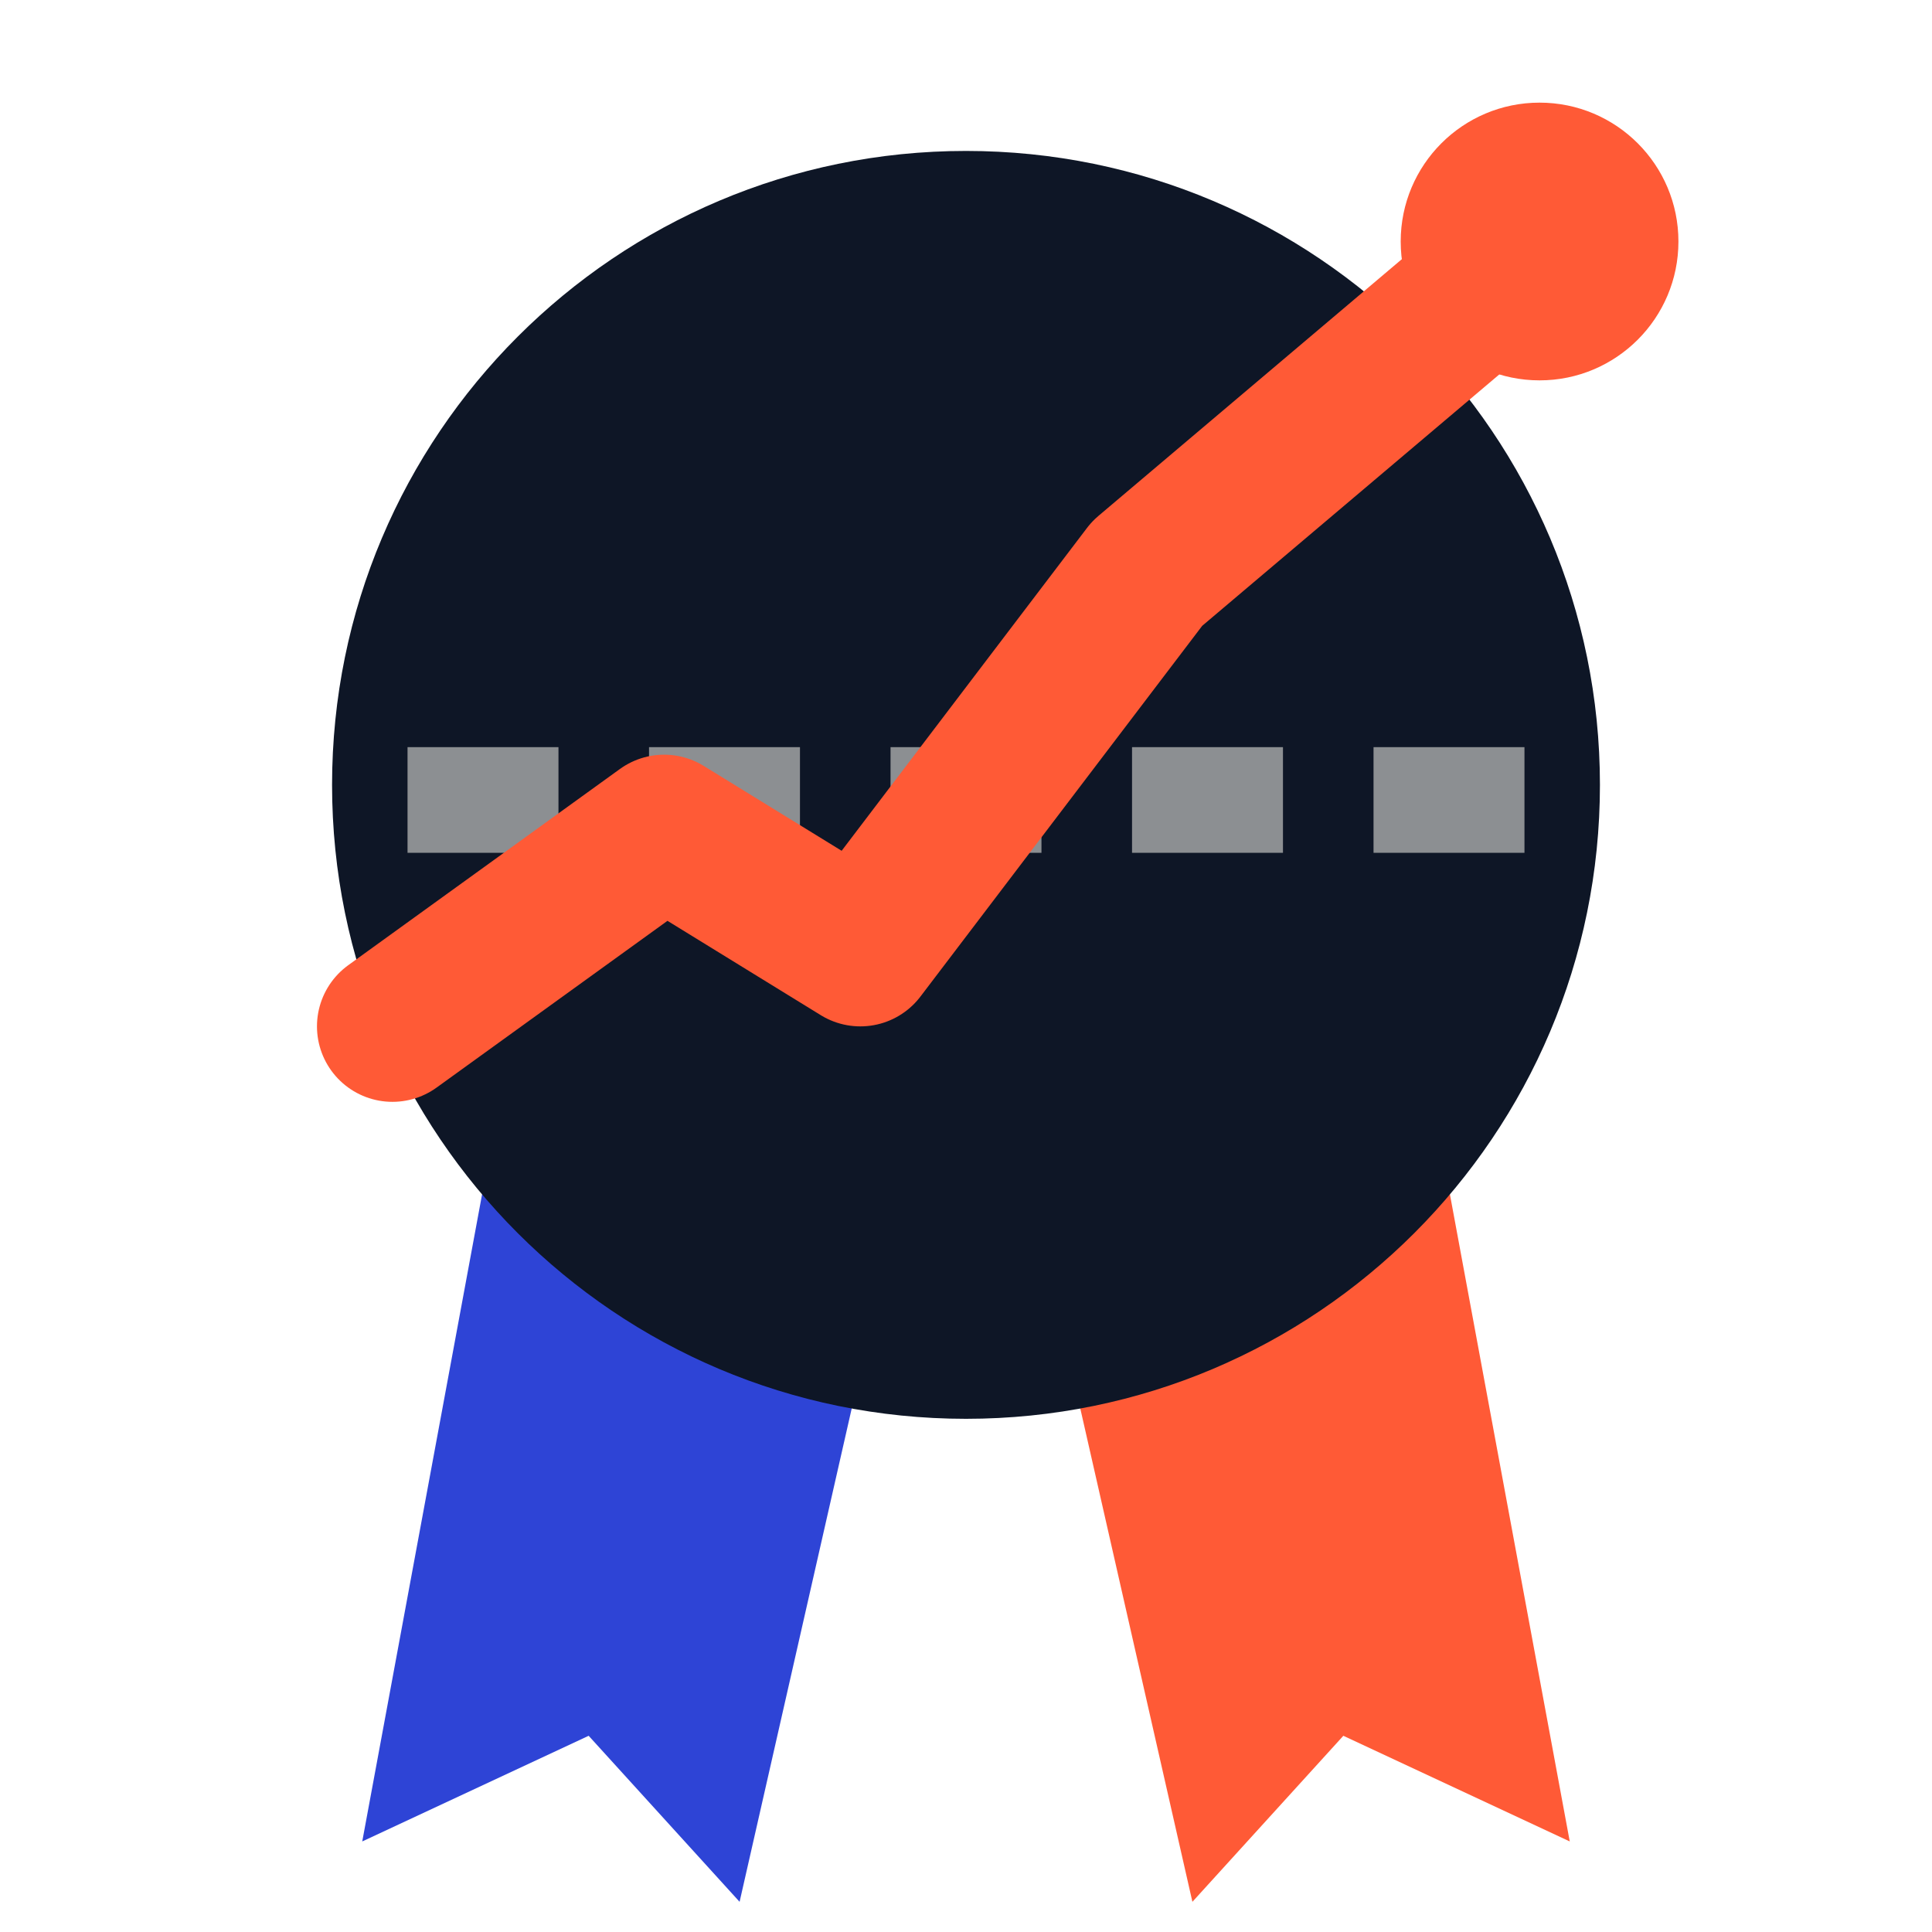
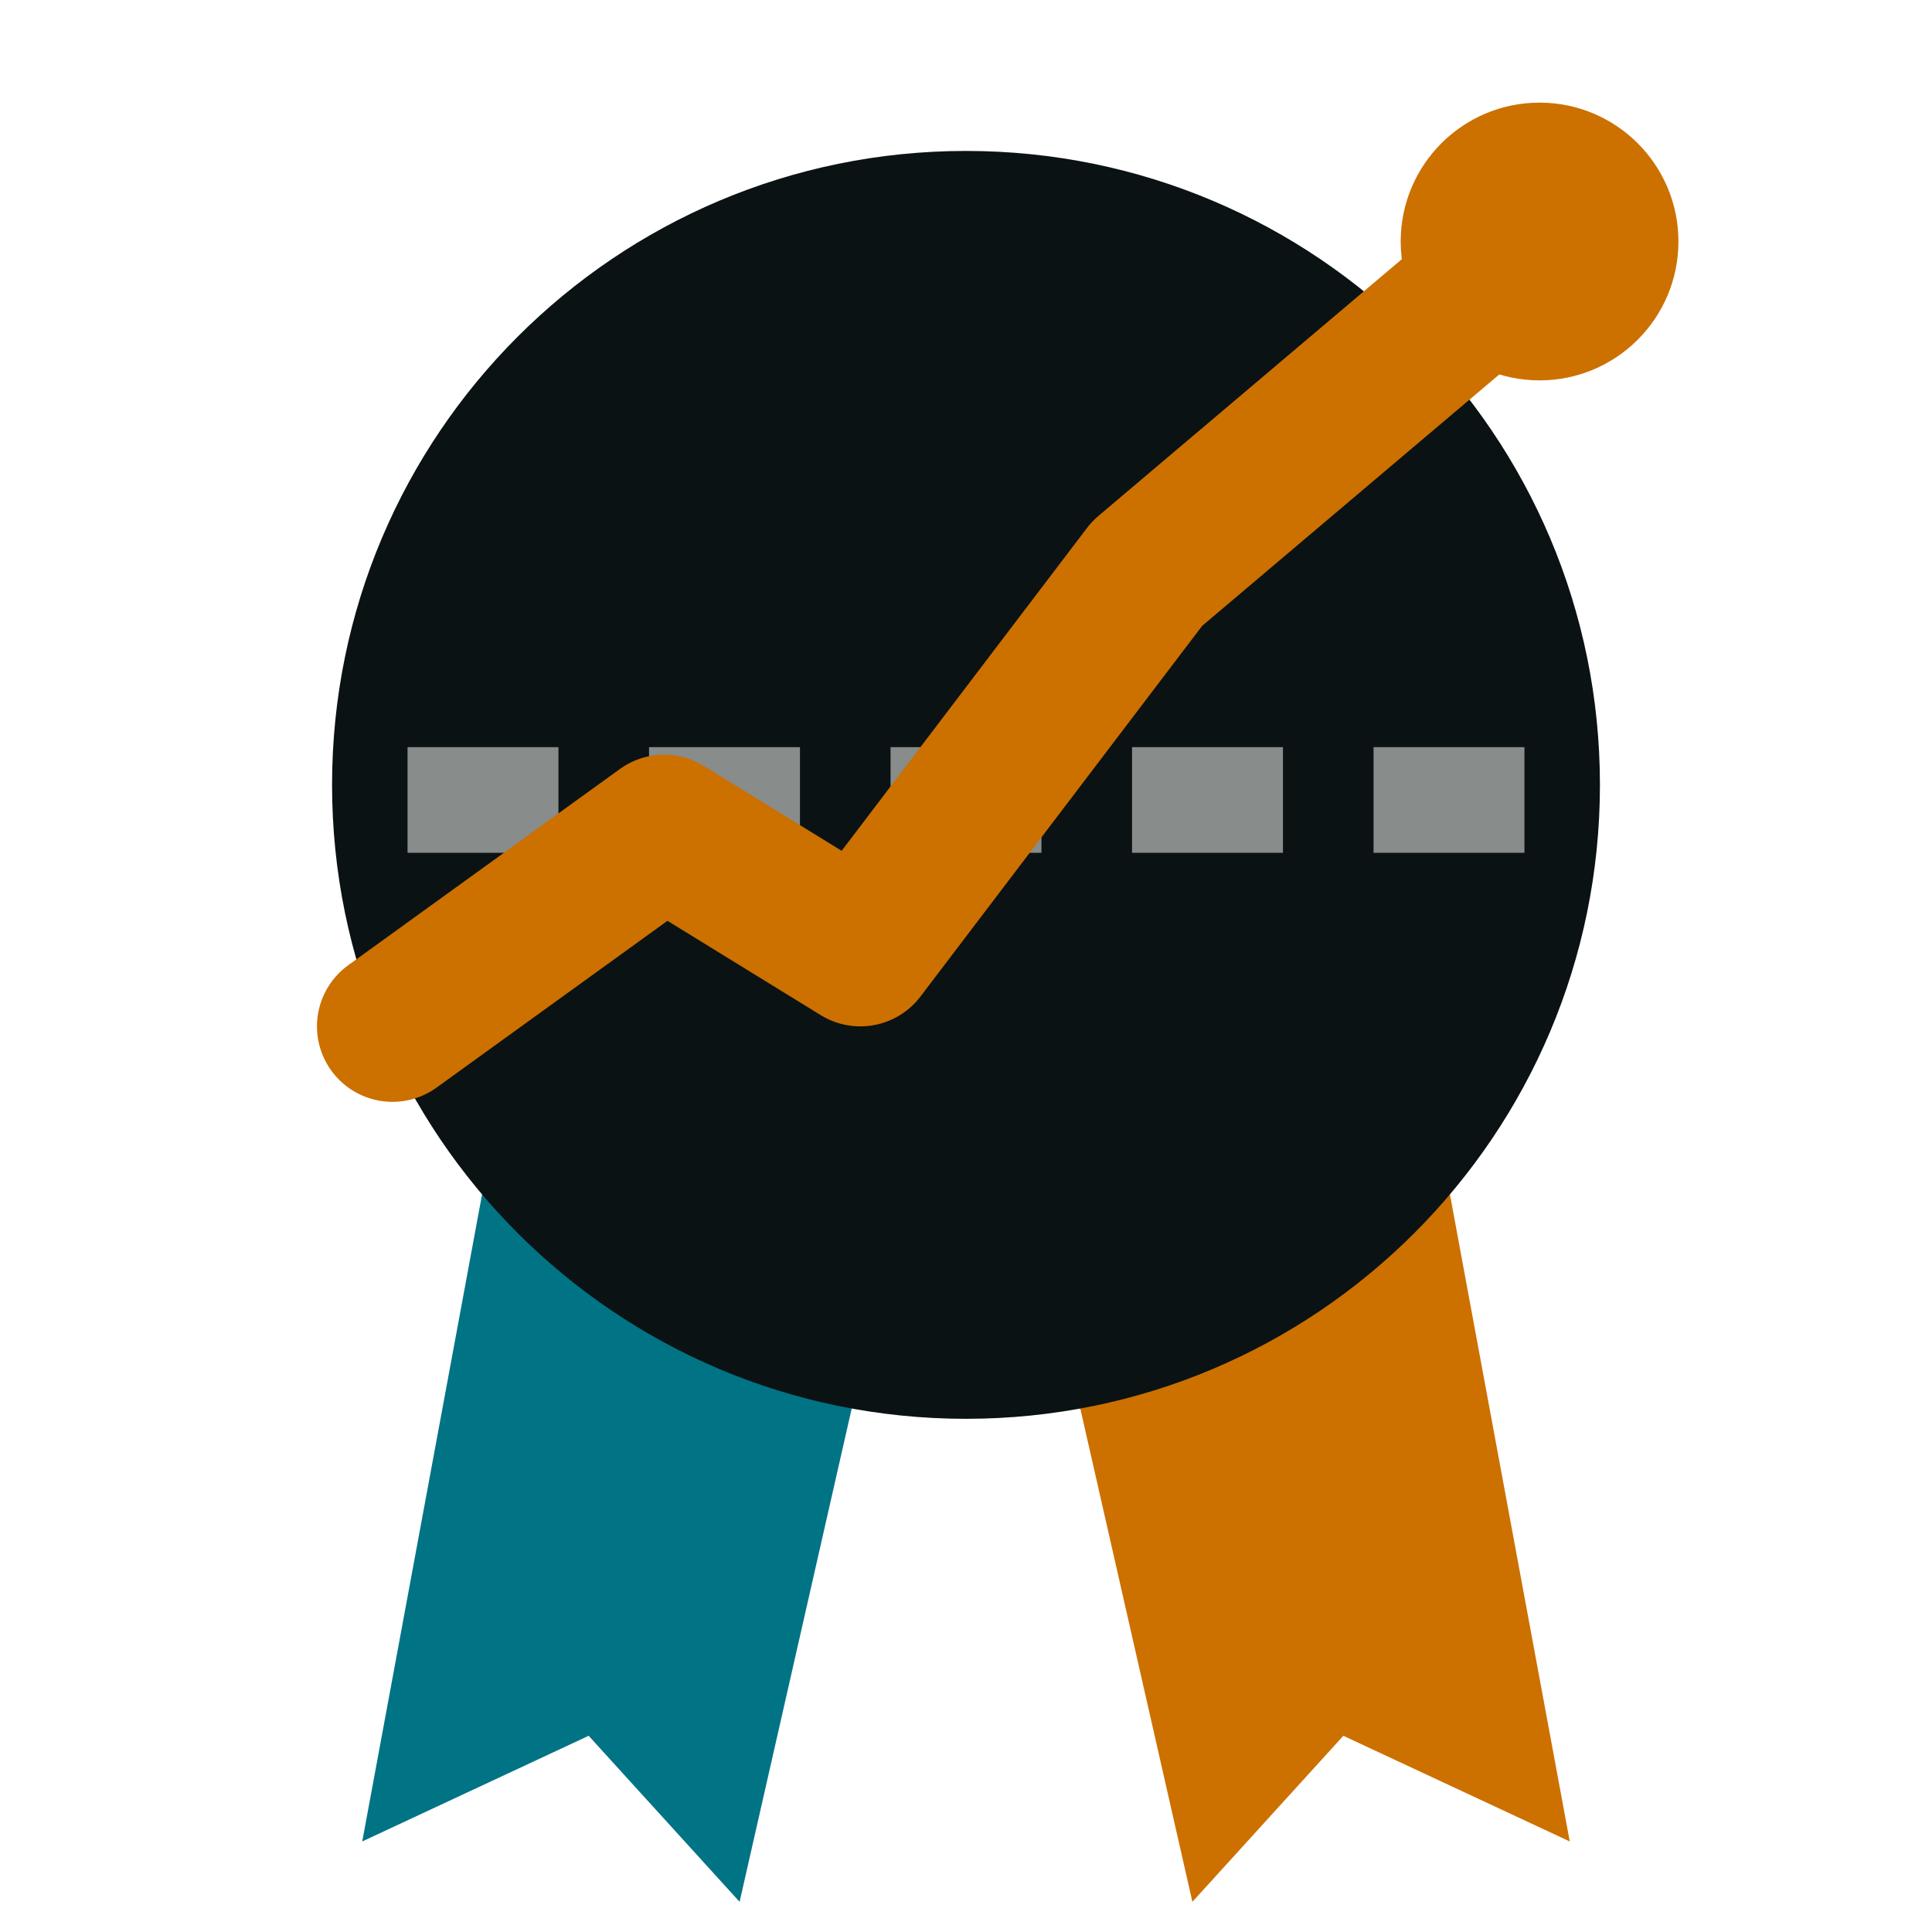
<svg xmlns="http://www.w3.org/2000/svg" width="64" height="64" viewBox="0 0 64 64" role="img" aria-label="Better Than Medallion mark">
  <g transform="translate(0 0) scale(1.0)">
    <defs>
      <clipPath id="disc-light-0-0">
        <circle cx="32" cy="26" r="21" />
      </clipPath>
    </defs>
-     <path d="M17 34 L29.5 41 L24.5 63 L19.5 57.5 L12 61 Z" fill="#2E44D6" />
-     <path d="M47 34 L34.5 41 L39.5 63 L44.5 57.5 L52 61 Z" fill="#FF5A36" />
-     <circle cx="32" cy="26" r="21" fill="#0E1626" />
+     <path d="M17 34 L29.5 41 L24.5 63 L19.5 57.5 L12 61 Z" fill="#007385" />
+     <path d="M47 34 L34.5 41 L39.5 63 L44.5 57.5 L52 61 Z" fill="#CC7000" />
+     <circle cx="32" cy="26" r="21" fill="#0A1214" />
    <g clip-path="url(#disc-light-0-0)">
-       <path d="M13.5 26.5 H50.5" stroke="#F4F1EA" stroke-width="3.5" stroke-dasharray="5 3" stroke-opacity="0.55" fill="none" />
+       <path d="M13.5 26.5 H50.5" stroke="#EEF0EA" stroke-width="3.5" stroke-dasharray="5 3" stroke-opacity="0.55" fill="none" />
    </g>
-     <path d="M13.0 34.0 L22.0 27.5 L28.5 31.5 L38.0 19.0 L51.0 8.0" stroke="#FF5A36" stroke-width="5" stroke-linecap="round" stroke-linejoin="round" fill="none" />
-     <circle cx="51" cy="8" r="4.6" fill="#FF5A36" />
+     <path d="M13.0 34.0 L22.0 27.5 L28.5 31.5 L38.0 19.0 L51.0 8.0" stroke="#CC7000" stroke-width="5" stroke-linecap="round" stroke-linejoin="round" fill="none" />
+     <circle cx="51" cy="8" r="4.6" fill="#CC7000" />
  </g>
</svg>
